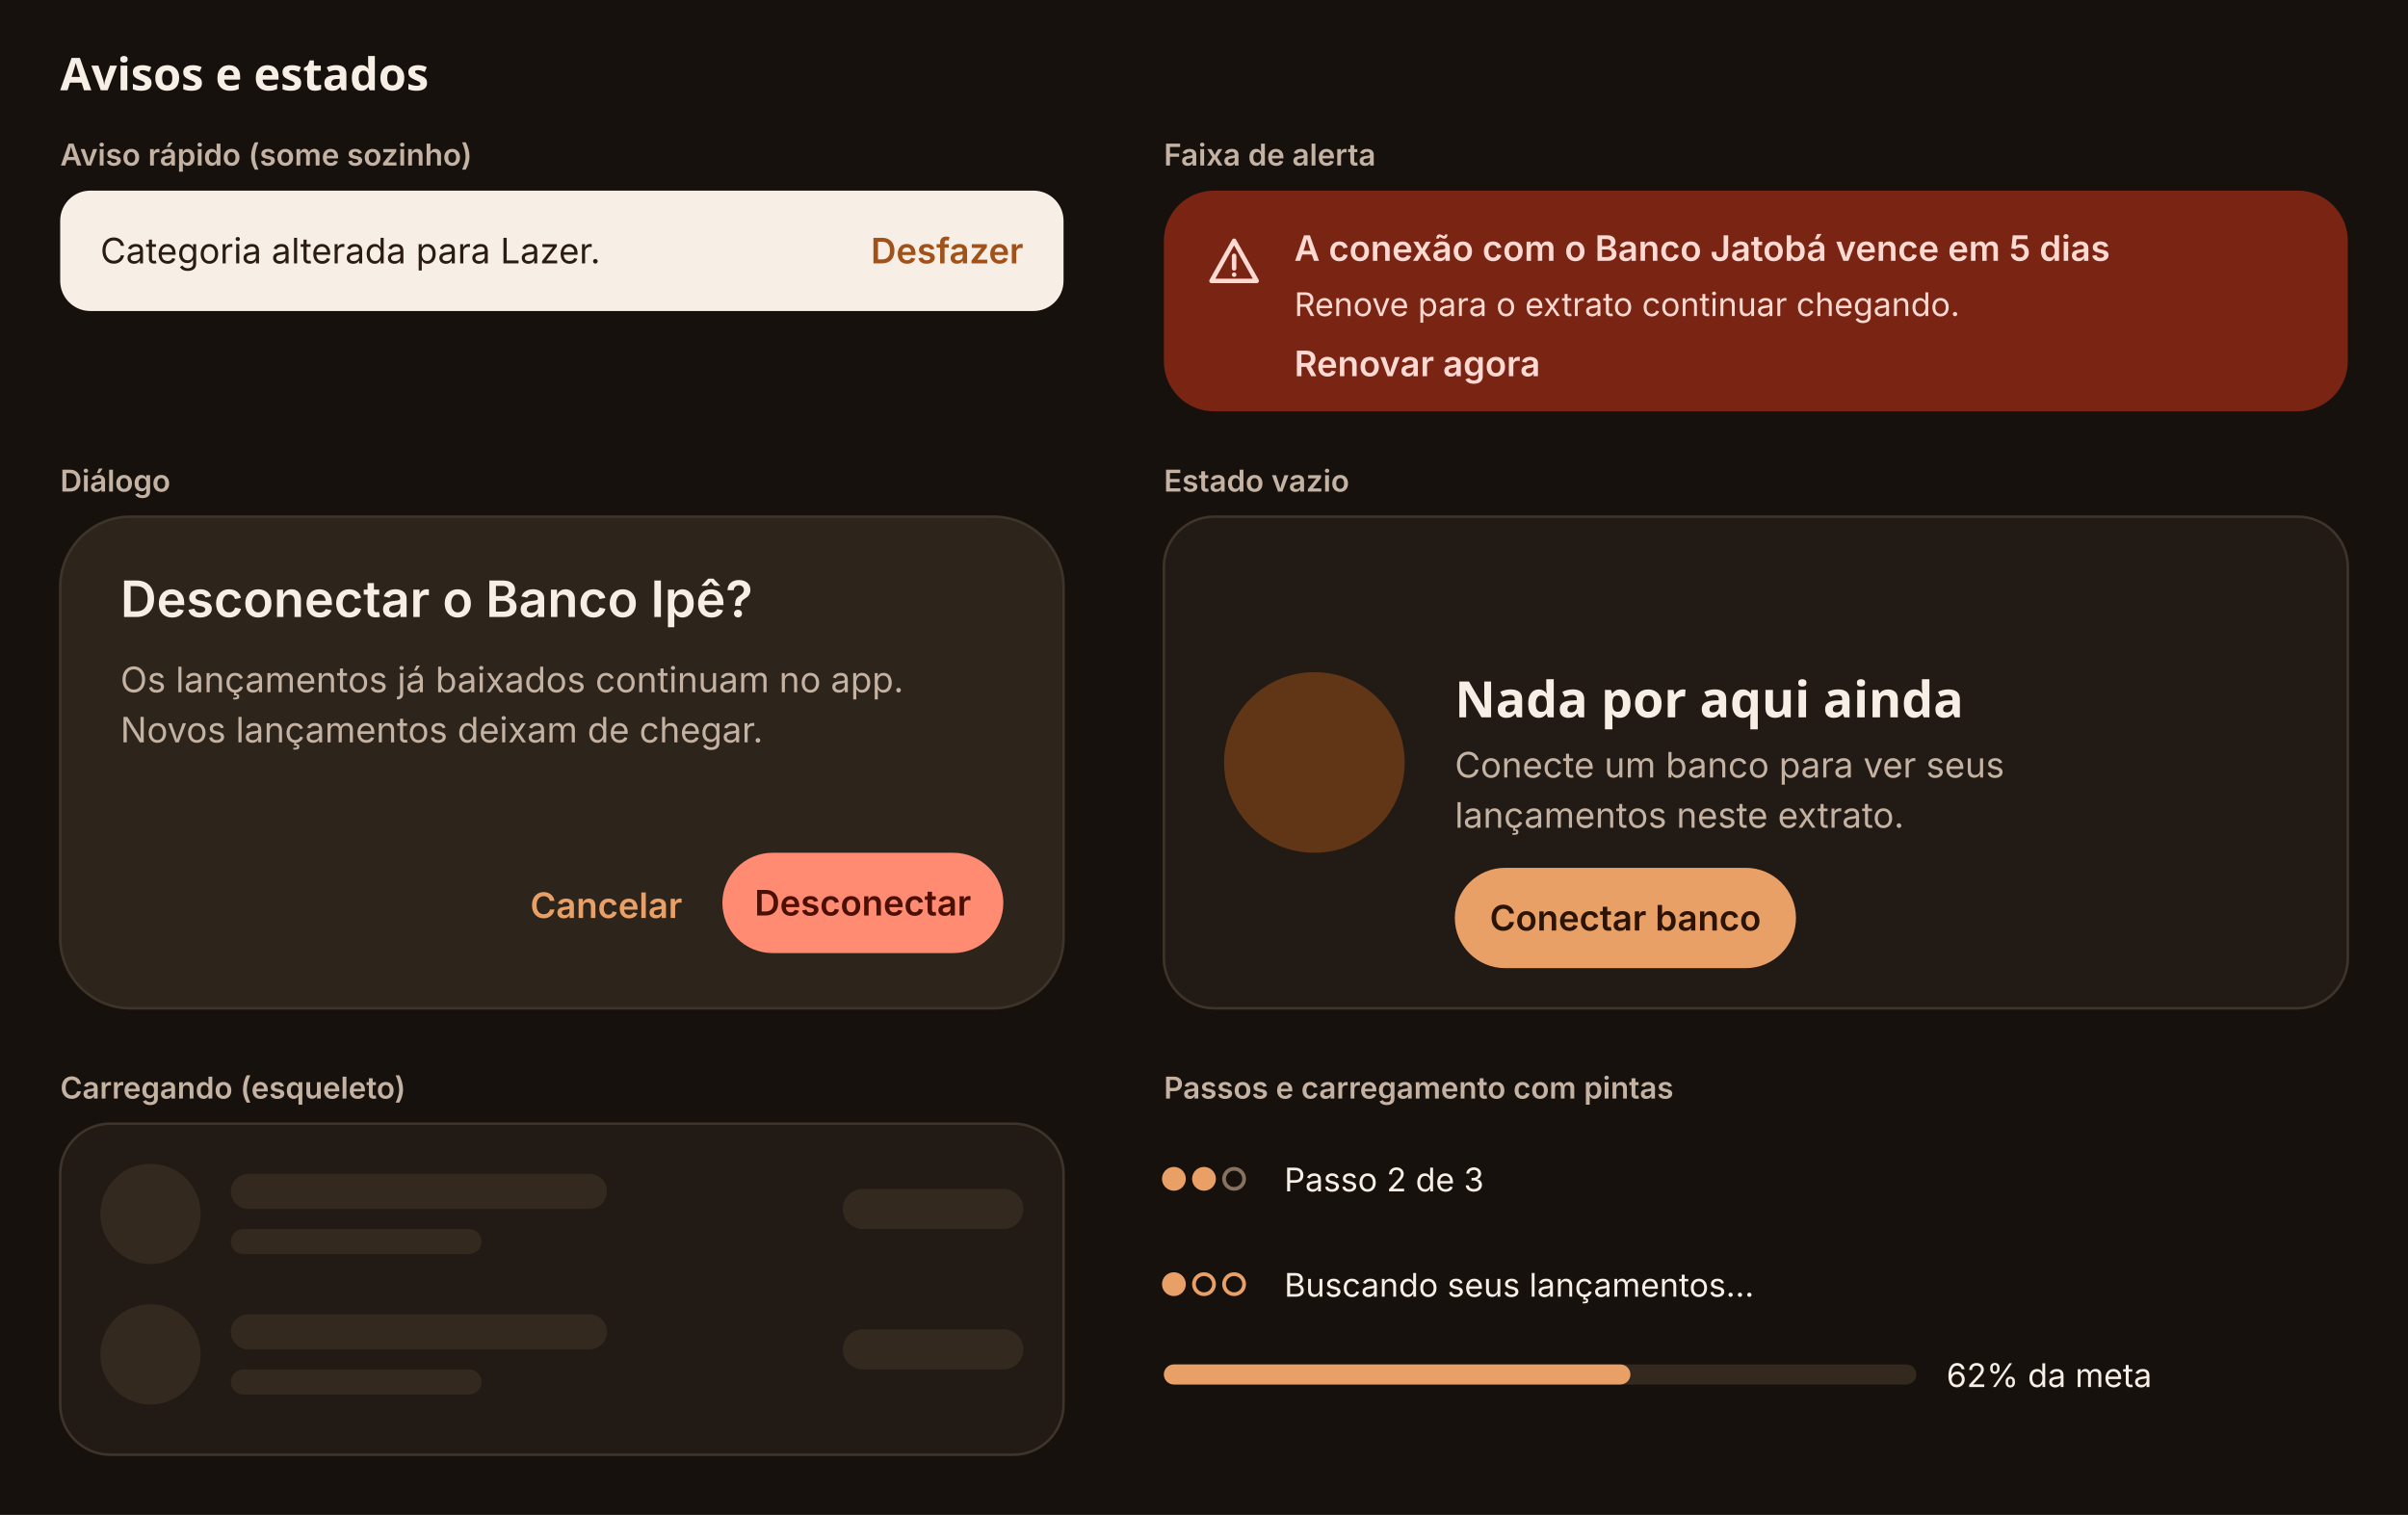
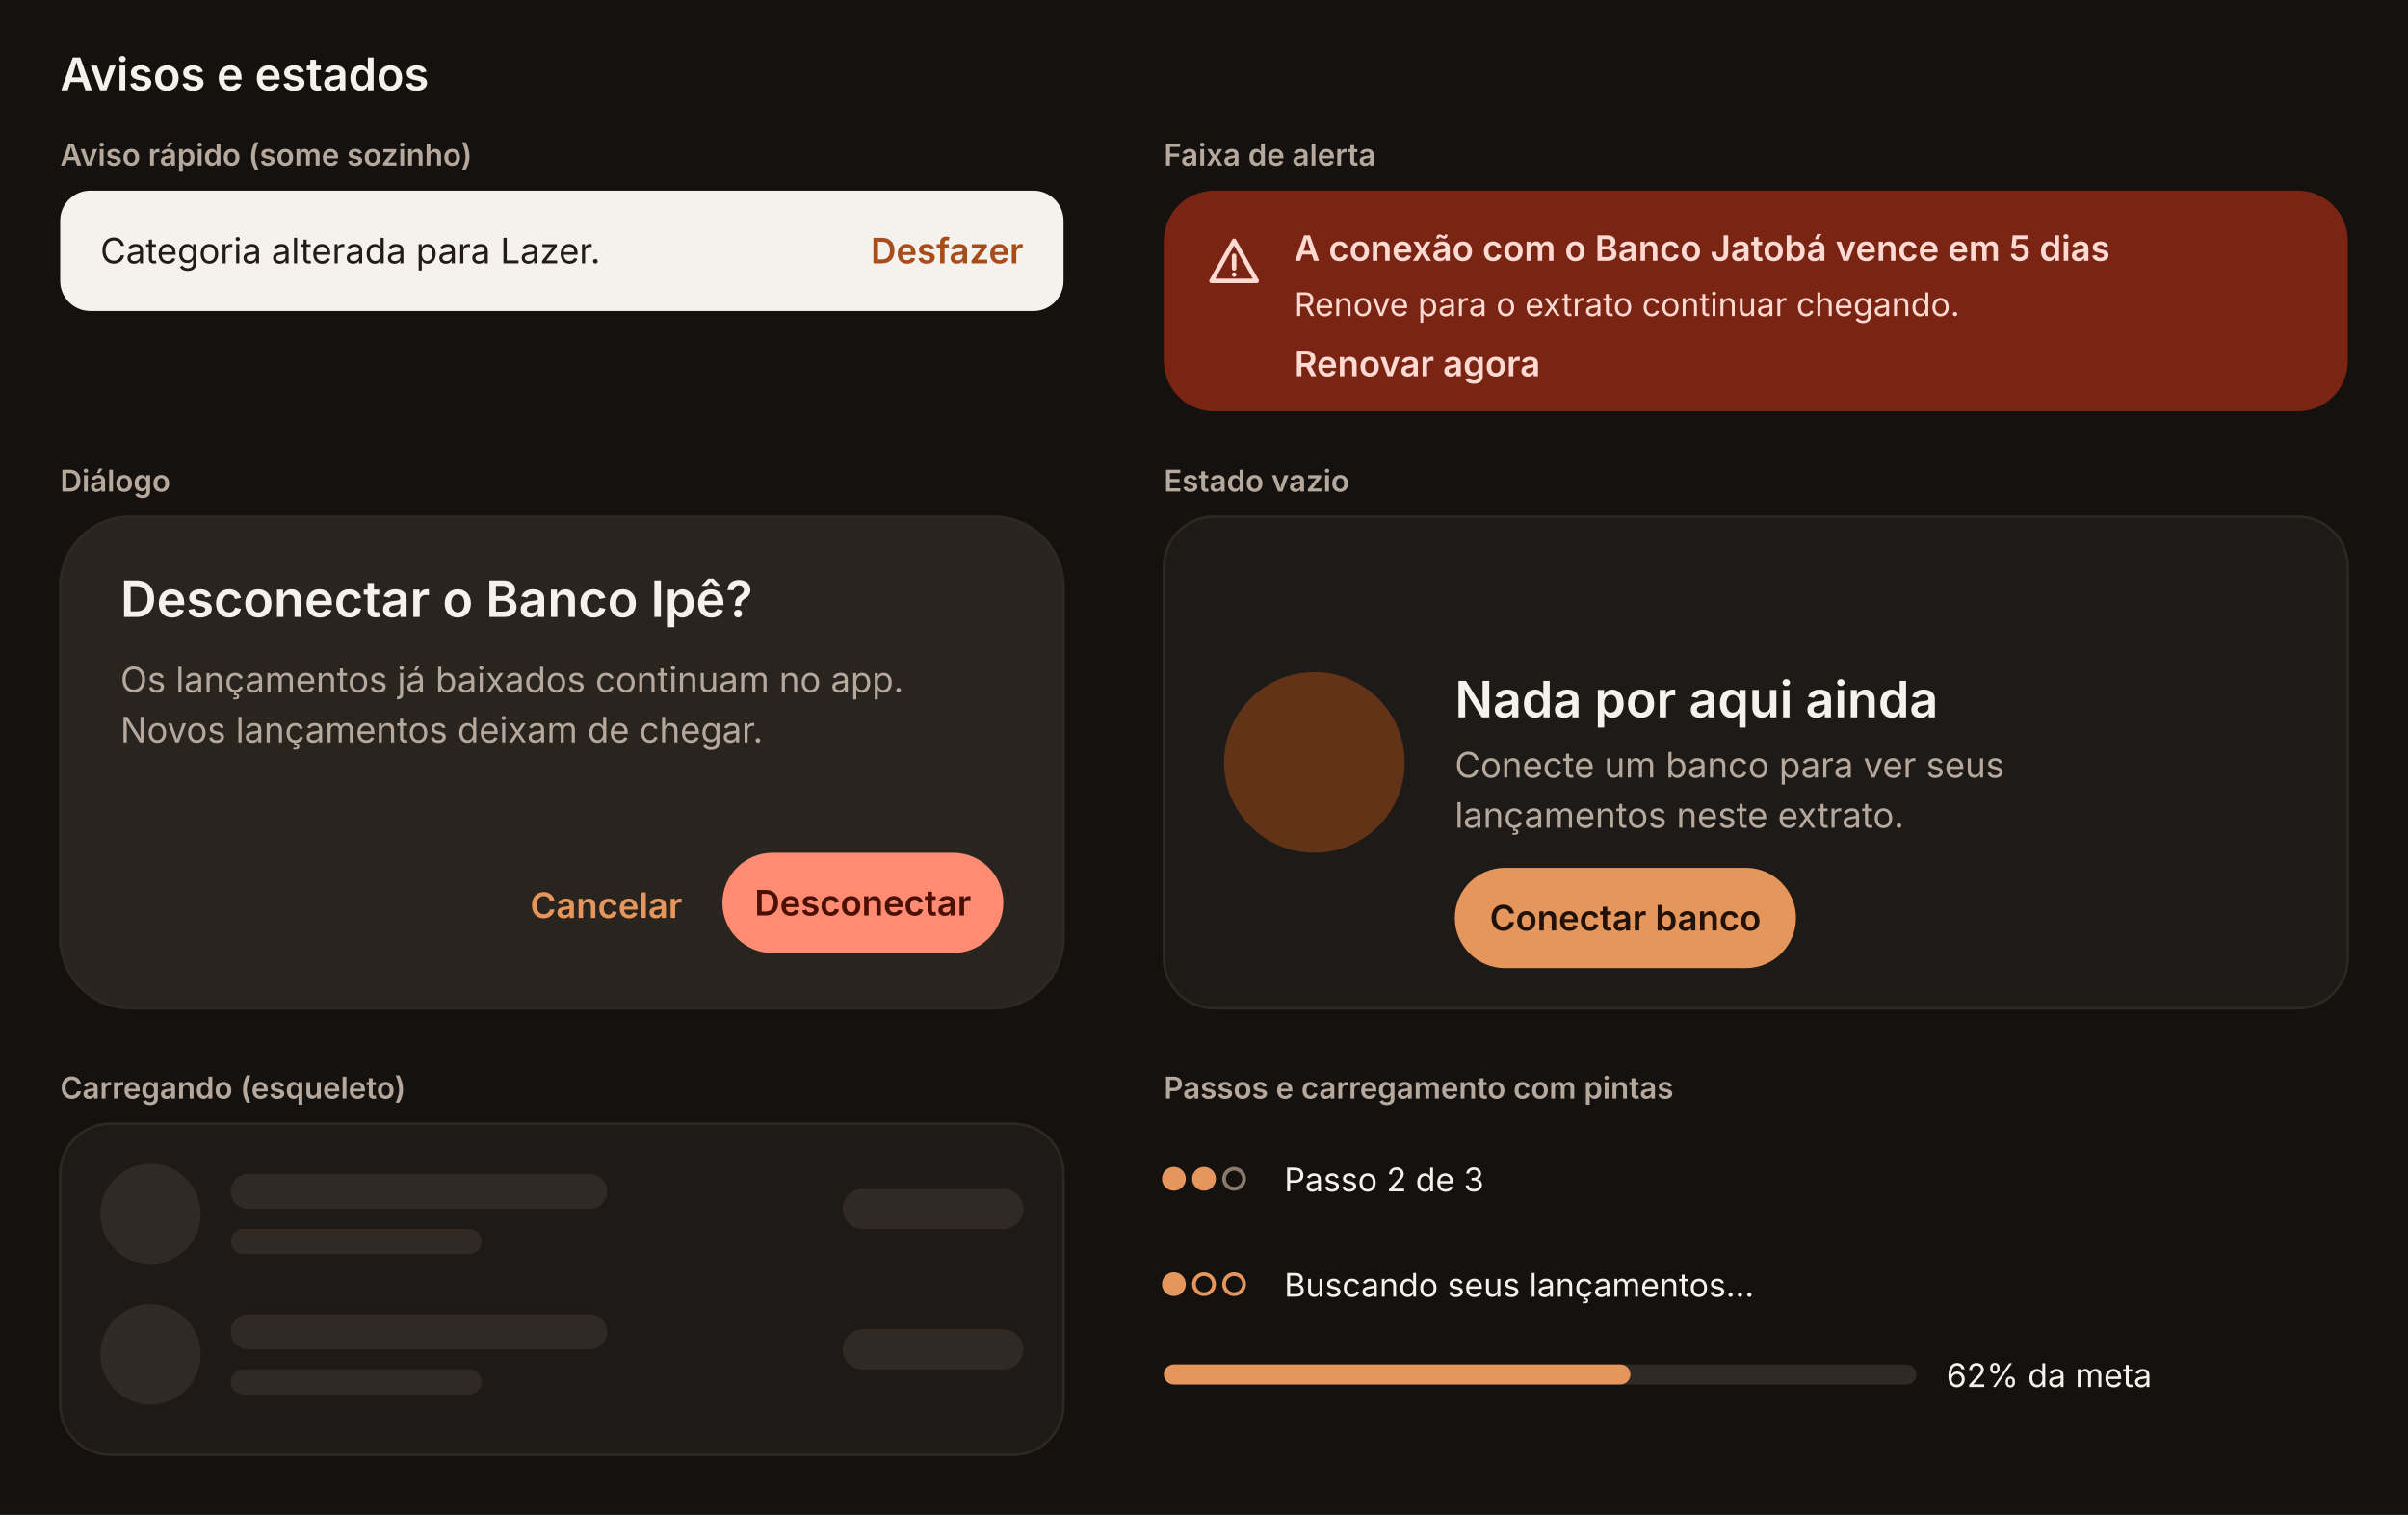
<svg xmlns="http://www.w3.org/2000/svg" viewBox="0 0 960 604" role="img" aria-labelledby="t">
-   <rect width="960" height="604" fill="#17110D" />
-   <text x="24" y="36" font-family="'Baloo 2', ui-rounded, system-ui, sans-serif" font-size="18" font-weight="600" fill="#F7EFE6" text-anchor="start">Avisos e estados</text>
-   <text x="24" y="66" font-family="Figtree, Inter, system-ui, sans-serif" font-size="12" font-weight="600" fill="#C4B2A2" text-anchor="start">Aviso rápido (some sozinho)</text>
-   <rect x="24" y="76" width="400" height="48" rx="12" fill="#F7EFE6" />
-   <text x="40" y="105" font-family="Figtree, Inter, system-ui, sans-serif" font-size="14" font-weight="400" fill="#2A1C12" text-anchor="start">Categoria alterada para Lazer.</text>
-   <text x="408" y="105" font-family="Figtree, Inter, system-ui, sans-serif" font-size="14" font-weight="600" fill="#A0521A" text-anchor="end">Desfazer</text>
-   <text x="464" y="66" font-family="Figtree, Inter, system-ui, sans-serif" font-size="12" font-weight="600" fill="#C4B2A2" text-anchor="start">Faixa de alerta</text>
+   <rect width="960" height="604" fill="#14110F" />
+   <text x="24" y="36" font-family="'Plus Jakarta Sans', Inter, system-ui, sans-serif" font-size="18" font-weight="600" fill="#F5F1EC" text-anchor="start">Avisos e estados</text>
+   <text x="24" y="66" font-family="Inter, system-ui, -apple-system, sans-serif" font-size="12" font-weight="600" fill="#B5A89C" text-anchor="start">Aviso rápido (some sozinho)</text>
+   <rect x="24" y="76" width="400" height="48" rx="12" fill="#F5F1EC" />
+   <text x="40" y="105" font-family="Inter, system-ui, -apple-system, sans-serif" font-size="14" font-weight="400" fill="#231C16" text-anchor="start">Categoria alterada para Lazer.</text>
+   <text x="408" y="105" font-family="Inter, system-ui, -apple-system, sans-serif" font-size="14" font-weight="600" fill="#A84C19" text-anchor="end">Desfazer</text>
+   <text x="464" y="66" font-family="Inter, system-ui, -apple-system, sans-serif" font-size="12" font-weight="600" fill="#B5A89C" text-anchor="start">Faixa de alerta</text>
  <rect x="464" y="76" width="472" height="88" rx="20" fill="#7A2414" />
  <path d="M12 4 3 20h18ZM12 10v5M12 17.5h.01" transform="translate(480 92) scale(1)" fill="none" stroke="#FFDAD2" stroke-width="1.8" stroke-linecap="round" stroke-linejoin="round" />
-   <text x="516" y="104" font-family="Figtree, Inter, system-ui, sans-serif" font-size="14" font-weight="600" fill="#FFDAD2" text-anchor="start">A conexão com o Banco Jatobá vence em 5 dias</text>
-   <text x="516" y="126" font-family="Figtree, Inter, system-ui, sans-serif" font-size="13" font-weight="400" fill="#FFDAD2" text-anchor="start">Renove para o extrato continuar chegando.</text>
-   <text x="516" y="150" font-family="Figtree, Inter, system-ui, sans-serif" font-size="14" font-weight="600" fill="#FFDAD2" text-anchor="start">Renovar agora</text>
-   <text x="24" y="196" font-family="Figtree, Inter, system-ui, sans-serif" font-size="12" font-weight="600" fill="#C4B2A2" text-anchor="start">Diálogo</text>
-   <rect x="24" y="206" width="400" height="196" rx="28" fill="#2D241B" stroke="#3F342A" stroke-width="1" />
-   <text x="48" y="246" font-family="Figtree, Inter, system-ui, sans-serif" font-size="20" font-weight="600" fill="#F7EFE6" text-anchor="start">Desconectar o Banco Ipê?</text>
-   <text x="48" y="276" font-family="Figtree, Inter, system-ui, sans-serif" font-size="14" font-weight="400" fill="#C4B2A2" text-anchor="start">Os lançamentos já baixados continuam no app.</text>
-   <text x="48" y="296" font-family="Figtree, Inter, system-ui, sans-serif" font-size="14" font-weight="400" fill="#C4B2A2" text-anchor="start">Novos lançamentos deixam de chegar.</text>
-   <text x="272" y="366" font-family="Figtree, Inter, system-ui, sans-serif" font-size="14" font-weight="600" fill="#E8A066" text-anchor="end">Cancelar</text>
+   <text x="516" y="104" font-family="Inter, system-ui, -apple-system, sans-serif" font-size="14" font-weight="600" fill="#FFDAD2" text-anchor="start">A conexão com o Banco Jatobá vence em 5 dias</text>
+   <text x="516" y="126" font-family="Inter, system-ui, -apple-system, sans-serif" font-size="13" font-weight="400" fill="#FFDAD2" text-anchor="start">Renove para o extrato continuar chegando.</text>
+   <text x="516" y="150" font-family="Inter, system-ui, -apple-system, sans-serif" font-size="14" font-weight="600" fill="#FFDAD2" text-anchor="start">Renovar agora</text>
+   <text x="24" y="196" font-family="Inter, system-ui, -apple-system, sans-serif" font-size="12" font-weight="600" fill="#B5A89C" text-anchor="start">Diálogo</text>
+   <rect x="24" y="206" width="400" height="196" rx="28" fill="#2A241F" stroke="#2E2823" stroke-width="1" />
+   <text x="48" y="246" font-family="Inter, system-ui, -apple-system, sans-serif" font-size="20" font-weight="600" fill="#F5F1EC" text-anchor="start">Desconectar o Banco Ipê?</text>
+   <text x="48" y="276" font-family="Inter, system-ui, -apple-system, sans-serif" font-size="14" font-weight="400" fill="#B5A89C" text-anchor="start">Os lançamentos já baixados continuam no app.</text>
+   <text x="48" y="296" font-family="Inter, system-ui, -apple-system, sans-serif" font-size="14" font-weight="400" fill="#B5A89C" text-anchor="start">Novos lançamentos deixam de chegar.</text>
+   <text x="272" y="366" font-family="Inter, system-ui, -apple-system, sans-serif" font-size="14" font-weight="600" fill="#E5965C" text-anchor="end">Cancelar</text>
  <rect x="288" y="340" width="112" height="40" rx="20" fill="#FF8B73" />
-   <text x="344" y="365" font-family="Figtree, Inter, system-ui, sans-serif" font-size="14" font-weight="600" fill="#4A1004" text-anchor="middle">Desconectar</text>
-   <text x="464" y="196" font-family="Figtree, Inter, system-ui, sans-serif" font-size="12" font-weight="600" fill="#C4B2A2" text-anchor="start">Estado vazio</text>
-   <rect x="464" y="206" width="472" height="196" rx="20" fill="#221A14" stroke="#3F342A" stroke-width="1" />
-   <circle cx="524" cy="304" r="36" fill="#A0521A" opacity="0.5" />
-   <text x="580" y="286" font-family="'Baloo 2', ui-rounded, system-ui, sans-serif" font-size="20" font-weight="600" fill="#F7EFE6" text-anchor="start">Nada por aqui ainda</text>
-   <text x="580" y="310" font-family="Figtree, Inter, system-ui, sans-serif" font-size="14" font-weight="400" fill="#C4B2A2" text-anchor="start">Conecte um banco para ver seus</text>
-   <text x="580" y="330" font-family="Figtree, Inter, system-ui, sans-serif" font-size="14" font-weight="400" fill="#C4B2A2" text-anchor="start">lançamentos neste extrato.</text>
-   <rect x="580" y="346" width="136" height="40" rx="20" fill="#E8A066" />
-   <text x="648" y="371" font-family="Figtree, Inter, system-ui, sans-serif" font-size="14" font-weight="600" fill="#2A1407" text-anchor="middle">Conectar banco</text>
-   <text x="24" y="438" font-family="Figtree, Inter, system-ui, sans-serif" font-size="12" font-weight="600" fill="#C4B2A2" text-anchor="start">Carregando (esqueleto)</text>
-   <rect x="24" y="448" width="400" height="132" rx="20" fill="#221A14" stroke="#3F342A" stroke-width="1" />
-   <circle cx="60" cy="484" r="20" fill="#33291F" />
-   <rect x="92" y="468" width="150" height="14" rx="7" fill="#33291F" />
-   <rect x="92" y="490" width="100" height="10" rx="5" fill="#33291F" />
-   <rect x="336" y="474" width="72" height="16" rx="8" fill="#33291F" />
-   <circle cx="60" cy="540" r="20" fill="#33291F" />
-   <rect x="92" y="524" width="150" height="14" rx="7" fill="#33291F" />
-   <rect x="92" y="546" width="100" height="10" rx="5" fill="#33291F" />
-   <rect x="336" y="530" width="72" height="16" rx="8" fill="#33291F" />
-   <text x="464" y="438" font-family="Figtree, Inter, system-ui, sans-serif" font-size="12" font-weight="600" fill="#C4B2A2" text-anchor="start">Passos e carregamento com pintas</text>
-   <circle cx="468" cy="470" r="4" fill="#E8A066" stroke="#E8A066" stroke-width="1.5" />
-   <circle cx="480" cy="470" r="4" fill="#E8A066" stroke="#E8A066" stroke-width="1.5" />
-   <circle cx="492" cy="470" r="4" fill="none" stroke="#86725F" stroke-width="1.5" />
-   <text x="512" y="475" font-family="Figtree, Inter, system-ui, sans-serif" font-size="13" font-weight="400" fill="#F7EFE6" text-anchor="start">Passo 2 de 3</text>
-   <circle cx="468" cy="512" r="4" fill="#E8A066" stroke="#E8A066" stroke-width="1.5" />
-   <circle cx="480" cy="512" r="4" fill="none" stroke="#E8A066" stroke-width="1.5" />
-   <circle cx="492" cy="512" r="4" fill="none" stroke="#E8A066" stroke-width="1.5" />
-   <text x="512" y="517" font-family="Figtree, Inter, system-ui, sans-serif" font-size="13" font-weight="400" fill="#F7EFE6" text-anchor="start">Buscando seus lançamentos…</text>
-   <rect x="464" y="544" width="300" height="8" rx="4" fill="#33291F" />
-   <rect x="464" y="544" width="186" height="8" rx="4" fill="#E8A066" />
-   <text x="776" y="553" font-family="Figtree, Inter, system-ui, sans-serif" font-size="13" font-weight="400" fill="#F7EFE6" text-anchor="start">62% da meta</text>
+   <text x="344" y="365" font-family="Inter, system-ui, -apple-system, sans-serif" font-size="14" font-weight="600" fill="#4A1004" text-anchor="middle">Desconectar</text>
+   <text x="464" y="196" font-family="Inter, system-ui, -apple-system, sans-serif" font-size="12" font-weight="600" fill="#B5A89C" text-anchor="start">Estado vazio</text>
+   <rect x="464" y="206" width="472" height="196" rx="20" fill="#1E1A17" stroke="#2E2823" stroke-width="1" />
+   <circle cx="524" cy="304" r="36" fill="#A84C19" opacity="0.5" />
+   <text x="580" y="286" font-family="'Plus Jakarta Sans', Inter, system-ui, sans-serif" font-size="20" font-weight="600" fill="#F5F1EC" text-anchor="start">Nada por aqui ainda</text>
+   <text x="580" y="310" font-family="Inter, system-ui, -apple-system, sans-serif" font-size="14" font-weight="400" fill="#B5A89C" text-anchor="start">Conecte um banco para ver seus</text>
+   <text x="580" y="330" font-family="Inter, system-ui, -apple-system, sans-serif" font-size="14" font-weight="400" fill="#B5A89C" text-anchor="start">lançamentos neste extrato.</text>
+   <rect x="580" y="346" width="136" height="40" rx="20" fill="#E5965C" />
+   <text x="648" y="371" font-family="Inter, system-ui, -apple-system, sans-serif" font-size="14" font-weight="600" fill="#211106" text-anchor="middle">Conectar banco</text>
+   <text x="24" y="438" font-family="Inter, system-ui, -apple-system, sans-serif" font-size="12" font-weight="600" fill="#B5A89C" text-anchor="start">Carregando (esqueleto)</text>
+   <rect x="24" y="448" width="400" height="132" rx="20" fill="#1E1A17" stroke="#2E2823" stroke-width="1" />
+   <circle cx="60" cy="484" r="20" fill="#312A24" />
+   <rect x="92" y="468" width="150" height="14" rx="7" fill="#312A24" />
+   <rect x="92" y="490" width="100" height="10" rx="5" fill="#312A24" />
+   <rect x="336" y="474" width="72" height="16" rx="8" fill="#312A24" />
+   <circle cx="60" cy="540" r="20" fill="#312A24" />
+   <rect x="92" y="524" width="150" height="14" rx="7" fill="#312A24" />
+   <rect x="92" y="546" width="100" height="10" rx="5" fill="#312A24" />
+   <rect x="336" y="530" width="72" height="16" rx="8" fill="#312A24" />
+   <text x="464" y="438" font-family="Inter, system-ui, -apple-system, sans-serif" font-size="12" font-weight="600" fill="#B5A89C" text-anchor="start">Passos e carregamento com pintas</text>
+   <circle cx="468" cy="470" r="4" fill="#E5965C" stroke="#E5965C" stroke-width="1.5" />
+   <circle cx="480" cy="470" r="4" fill="#E5965C" stroke="#E5965C" stroke-width="1.5" />
+   <circle cx="492" cy="470" r="4" fill="none" stroke="#8A7A6C" stroke-width="1.5" />
+   <text x="512" y="475" font-family="Inter, system-ui, -apple-system, sans-serif" font-size="13" font-weight="400" fill="#F5F1EC" text-anchor="start">Passo 2 de 3</text>
+   <circle cx="468" cy="512" r="4" fill="#E5965C" stroke="#E5965C" stroke-width="1.5" />
+   <circle cx="480" cy="512" r="4" fill="none" stroke="#E5965C" stroke-width="1.5" />
+   <circle cx="492" cy="512" r="4" fill="none" stroke="#E5965C" stroke-width="1.5" />
+   <text x="512" y="517" font-family="Inter, system-ui, -apple-system, sans-serif" font-size="13" font-weight="400" fill="#F5F1EC" text-anchor="start">Buscando seus lançamentos…</text>
+   <rect x="464" y="544" width="300" height="8" rx="4" fill="#312A24" />
+   <rect x="464" y="544" width="186" height="8" rx="4" fill="#E5965C" />
+   <text x="776" y="553" font-family="Inter, system-ui, -apple-system, sans-serif" font-size="13" font-weight="400" fill="#F5F1EC" text-anchor="start">62% da meta</text>
</svg>
